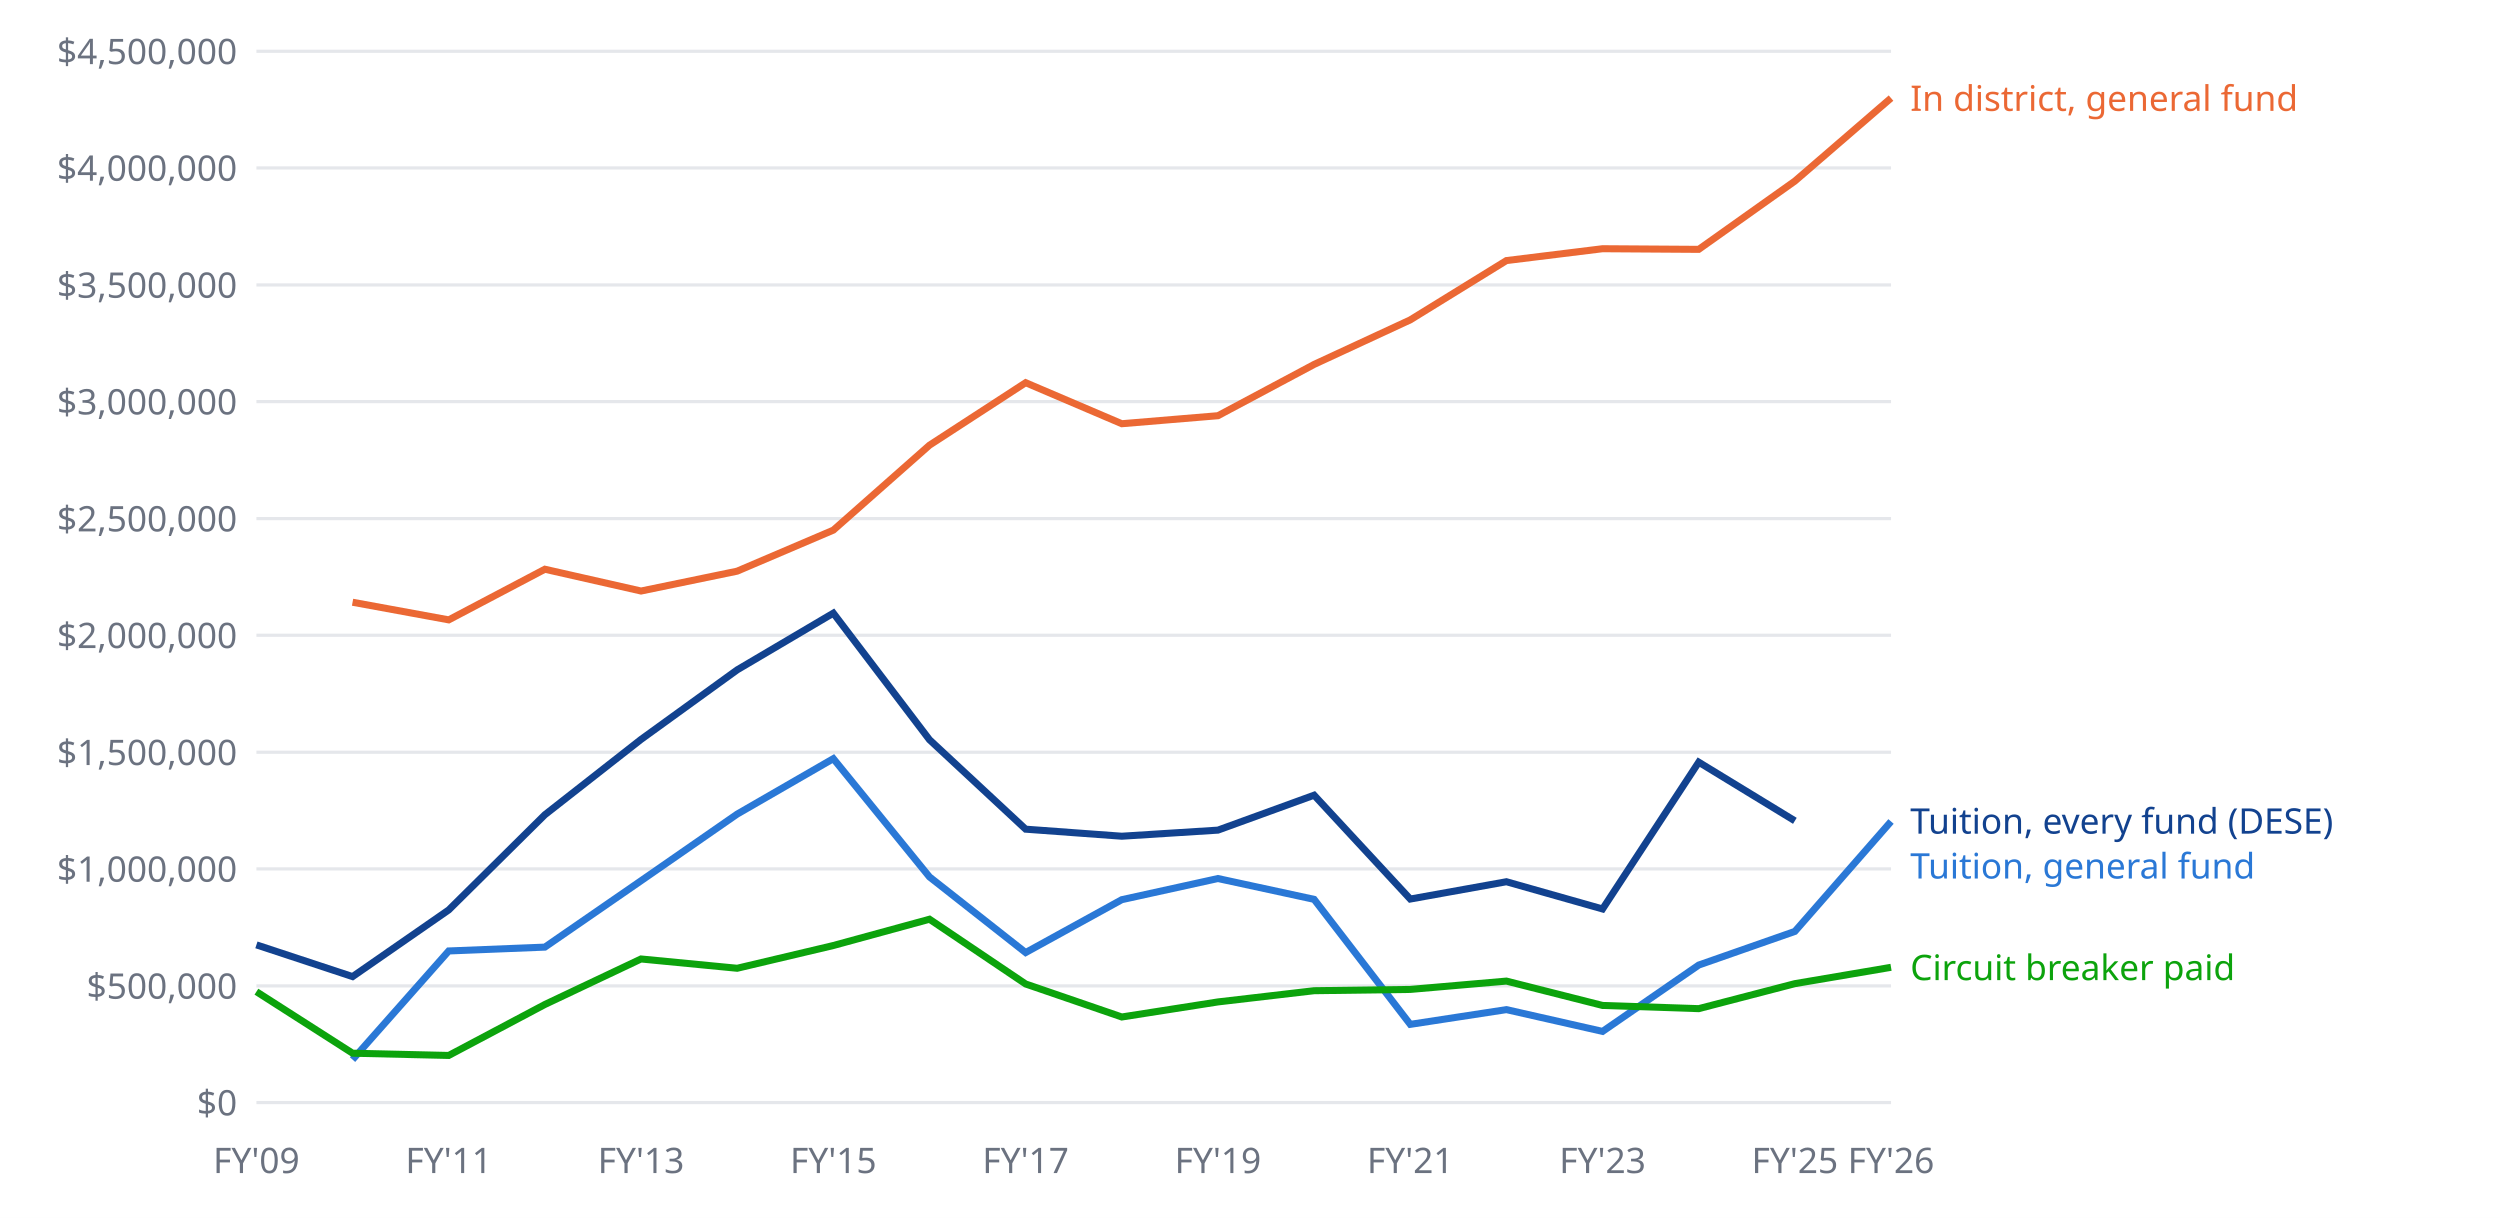
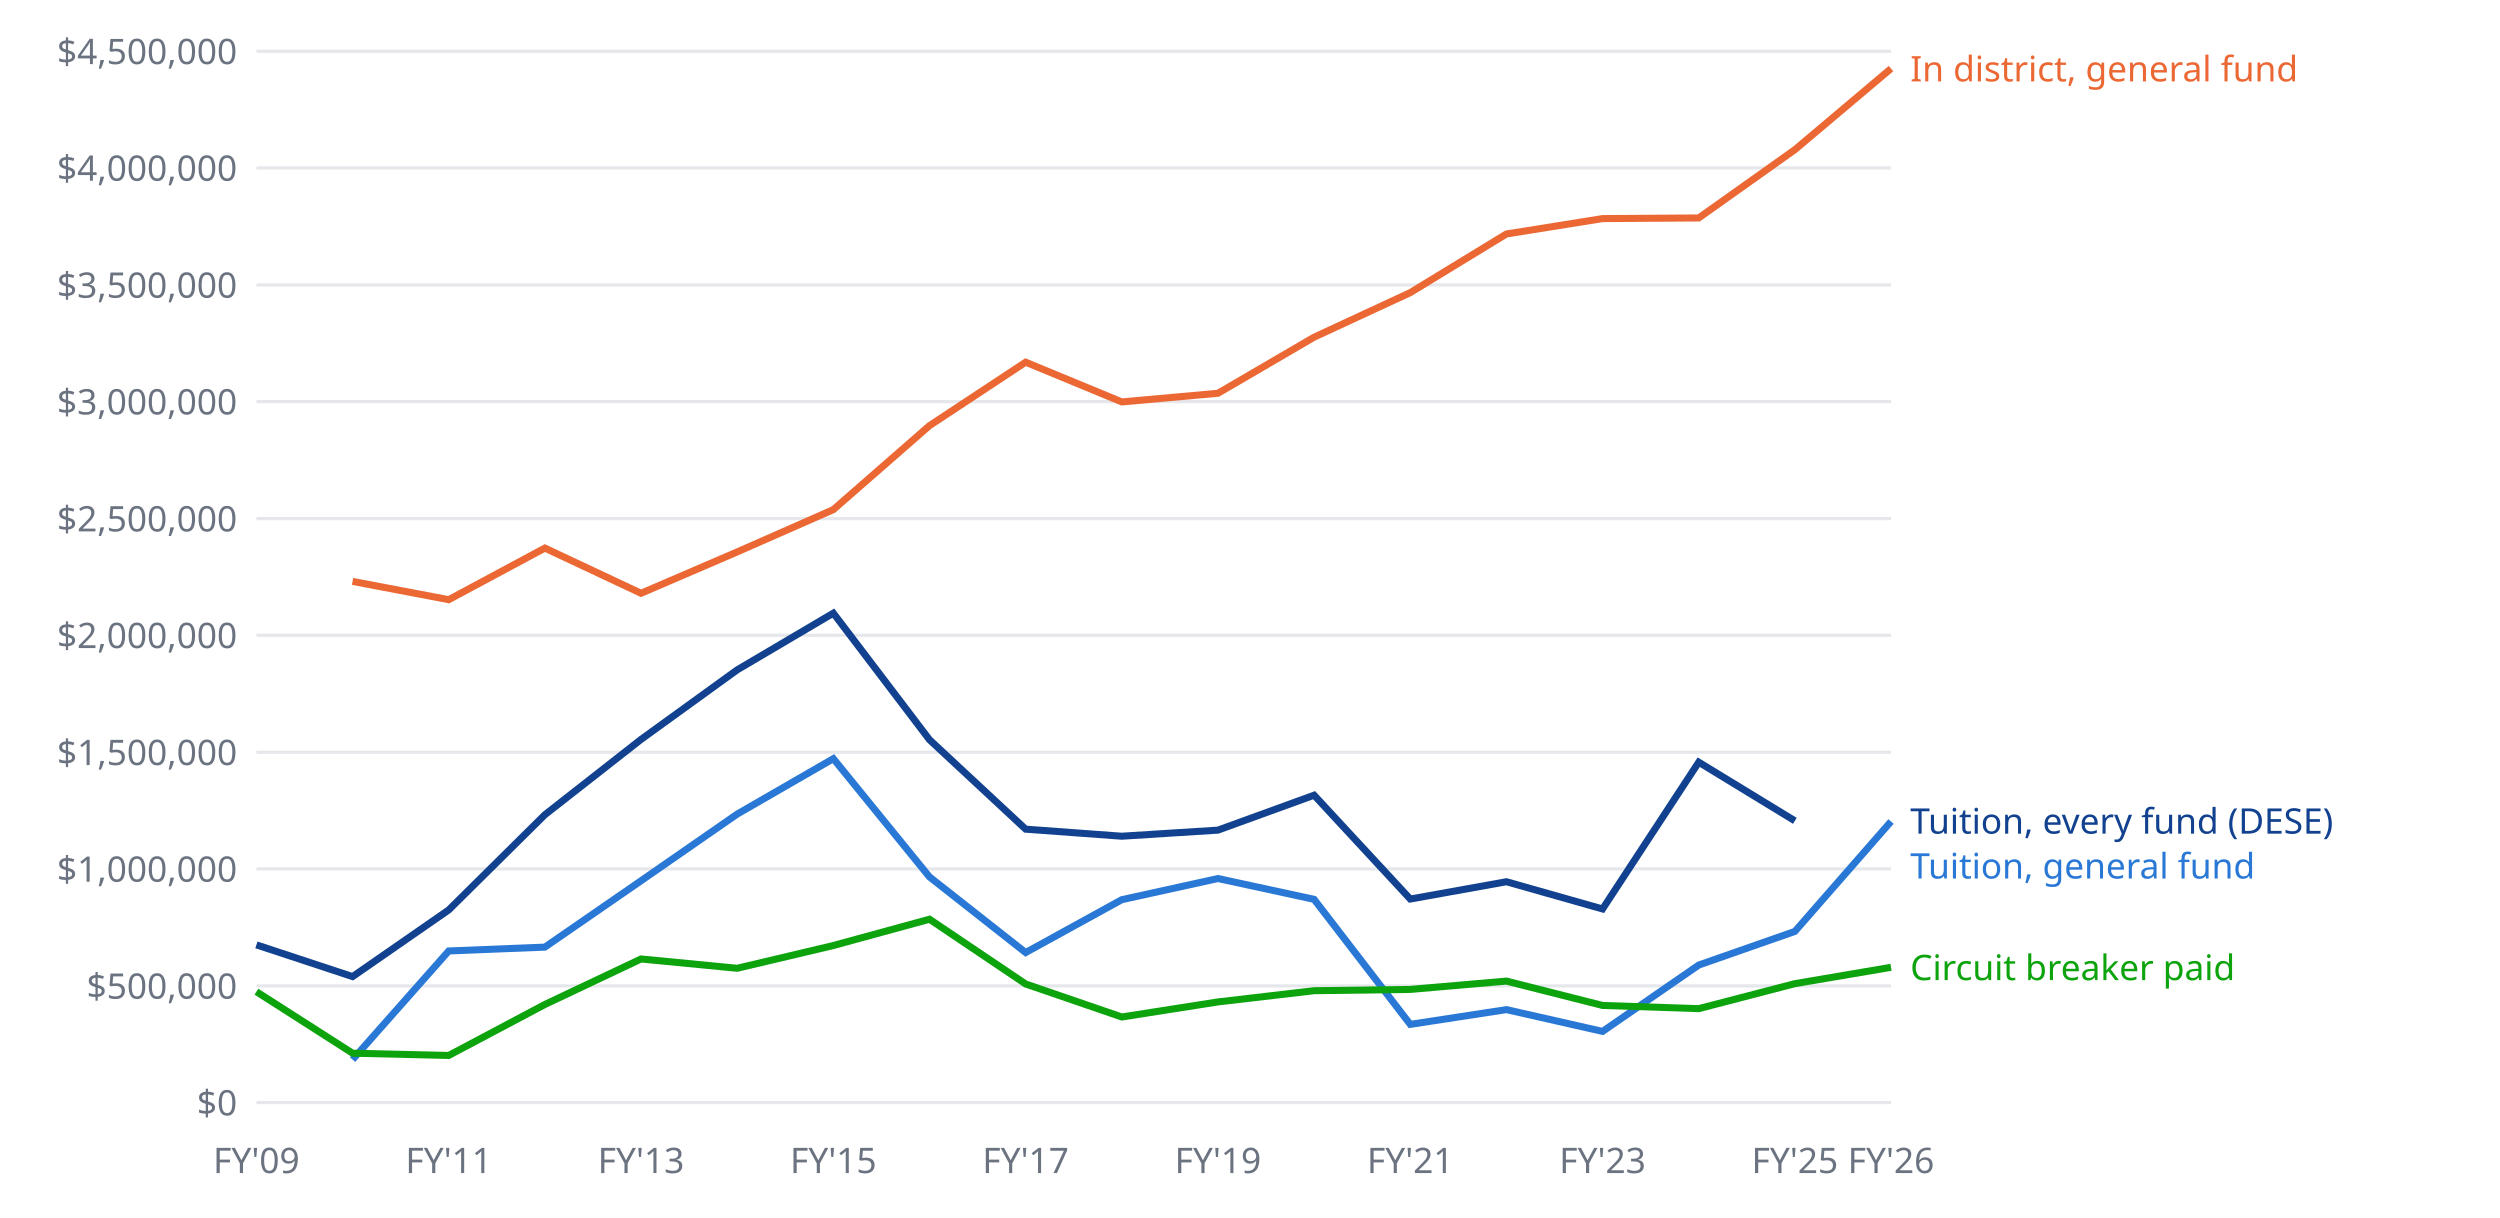
<svg xmlns="http://www.w3.org/2000/svg" viewBox="0 0 780 380" font-family="system-ui,sans-serif" font-size="11">
  <rect width="100%" height="100%" fill="#ffffff" />
  <line x1="80" x2="590" y1="344.0" y2="344.0" stroke="#e5e7eb" />
  <text x="74" y="348.0" text-anchor="end" fill="#6b7280">$0</text>
  <line x1="80" x2="590" y1="307.6" y2="307.6" stroke="#e5e7eb" />
  <text x="74" y="311.6" text-anchor="end" fill="#6b7280">$500,000</text>
  <line x1="80" x2="590" y1="271.1" y2="271.1" stroke="#e5e7eb" />
  <text x="74" y="275.1" text-anchor="end" fill="#6b7280">$1,000,000</text>
  <line x1="80" x2="590" y1="234.7" y2="234.7" stroke="#e5e7eb" />
  <text x="74" y="238.7" text-anchor="end" fill="#6b7280">$1,500,000</text>
  <line x1="80" x2="590" y1="198.2" y2="198.2" stroke="#e5e7eb" />
  <text x="74" y="202.2" text-anchor="end" fill="#6b7280">$2,000,000</text>
  <line x1="80" x2="590" y1="161.8" y2="161.8" stroke="#e5e7eb" />
  <text x="74" y="165.8" text-anchor="end" fill="#6b7280">$2,500,000</text>
  <line x1="80" x2="590" y1="125.3" y2="125.3" stroke="#e5e7eb" />
  <text x="74" y="129.3" text-anchor="end" fill="#6b7280">$3,000,000</text>
  <line x1="80" x2="590" y1="88.9" y2="88.9" stroke="#e5e7eb" />
  <text x="74" y="92.9" text-anchor="end" fill="#6b7280">$3,500,000</text>
  <line x1="80" x2="590" y1="52.4" y2="52.4" stroke="#e5e7eb" />
  <text x="74" y="56.4" text-anchor="end" fill="#6b7280">$4,000,000</text>
  <line x1="80" x2="590" y1="16.0" y2="16.0" stroke="#e5e7eb" />
  <text x="74" y="20.0" text-anchor="end" fill="#6b7280">$4,500,000</text>
  <text x="80.0" y="366" text-anchor="middle" fill="#6b7280">FY'09</text>
  <text x="140.0" y="366" text-anchor="middle" fill="#6b7280">FY'11</text>
  <text x="200.0" y="366" text-anchor="middle" fill="#6b7280">FY'13</text>
  <text x="260.0" y="366" text-anchor="middle" fill="#6b7280">FY'15</text>
  <text x="320.0" y="366" text-anchor="middle" fill="#6b7280">FY'17</text>
  <text x="380.0" y="366" text-anchor="middle" fill="#6b7280">FY'19</text>
  <text x="440.0" y="366" text-anchor="middle" fill="#6b7280">FY'21</text>
  <text x="500.0" y="366" text-anchor="middle" fill="#6b7280">FY'23</text>
  <text x="560.0" y="366" text-anchor="middle" fill="#6b7280">FY'25</text>
  <text x="590.0" y="366" text-anchor="middle" fill="#6b7280">FY'26</text>
-   <path d="M110.0,187.9 L140.0,193.4 L170.0,177.6 L200.0,184.4 L230.0,178.2 L260.0,165.4 L290.0,138.9 L320.0,119.4 L350.0,132.2 L380.0,129.7 L410.0,113.7 L440.0,99.8 L470.0,81.3 L500.0,77.6 L530.0,77.8 L560.0,56.5 L590.0,30.6" fill="none" stroke="#eb6834" stroke-width="2.2" />
+   <path d="M110.0,181.4 L140.0,187.1 L170.0,171.0 L200.0,185.1 L230.0,172.2 L260.0,159.0 L290.0,132.8 L320.0,113.0 L350.0,125.4 L380.0,122.7 L410.0,105.2 L440.0,91.3 L470.0,73.0 L500.0,68.2 L530.0,68.0 L560.0,46.7 L590.0,21.4" fill="none" stroke="#eb6834" stroke-width="2.2" />
  <path d="M110.0,330.6 L140.0,296.7 L170.0,295.5 L200.0,274.8 L230.0,254.0 L260.0,236.7 L290.0,273.6 L320.0,297.2 L350.0,280.7 L380.0,274.1 L410.0,280.6 L440.0,319.6 L470.0,315.0 L500.0,321.8 L530.0,301.1 L560.0,290.6 L590.0,256.3" fill="none" stroke="#2a78d6" stroke-width="2.2" />
  <path d="M80.0,294.8 L110.0,304.7 L140.0,283.9 L170.0,254.2 L200.0,230.7 L230.0,209.0 L260.0,191.3 L290.0,230.8 L320.0,258.7 L350.0,260.9 L380.0,259.0 L410.0,248.1 L440.0,280.5 L470.0,275.1 L500.0,283.6 L530.0,237.8 L560.0,256.1" fill="none" stroke="#12428f" stroke-width="2.2" />
  <path d="M80.0,309.4 L110.0,328.6 L140.0,329.3 L170.0,313.4 L200.0,299.2 L230.0,302.1 L260.0,295.0 L290.0,286.8 L320.0,307.0 L350.0,317.3 L380.0,312.6 L410.0,309.1 L440.0,308.7 L470.0,306.1 L500.0,313.7 L530.0,314.7 L560.0,306.9 L590.0,301.8" fill="none" stroke="#0ca30c" stroke-width="2.2" />
-   <text x="596" y="34.6" fill="#eb6834">In district, general fund</text>
+   <text x="596" y="25.4" fill="#eb6834">In district, general fund</text>
  <text x="596" y="260.1" fill="#12428f">Tuition, every fund (DESE)</text>
  <text x="596" y="274.1" fill="#2a78d6">Tuition, general fund</text>
  <text x="596" y="305.8" fill="#0ca30c">Circuit breaker paid</text>
</svg>
